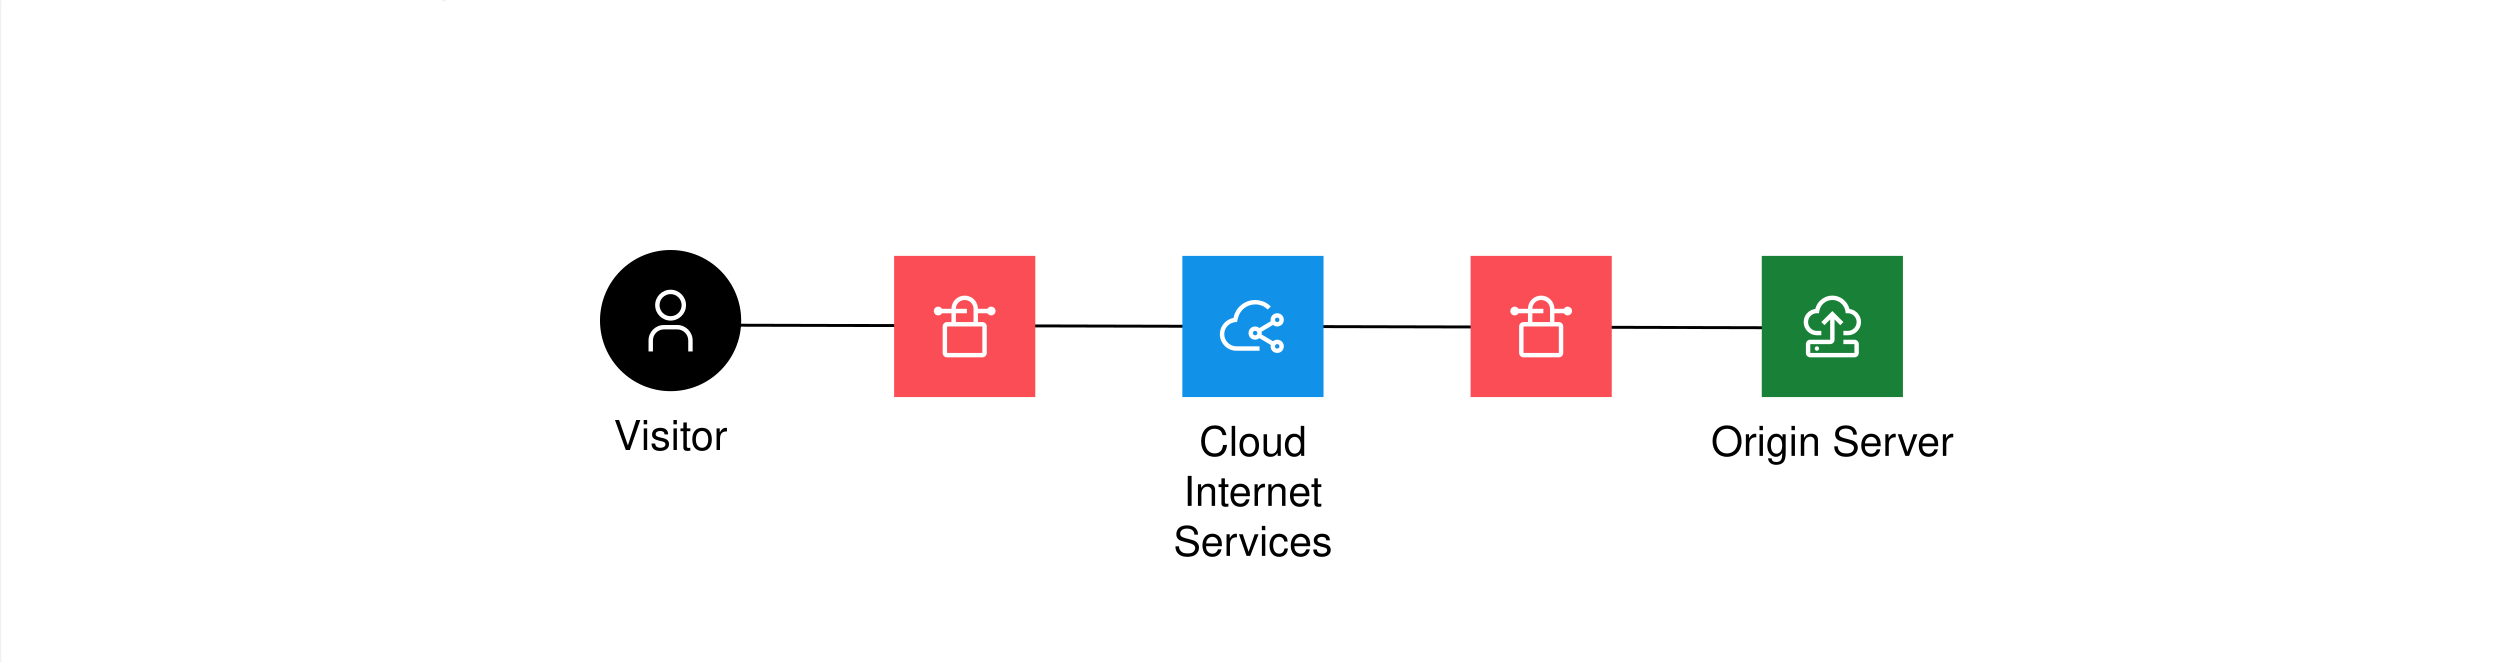
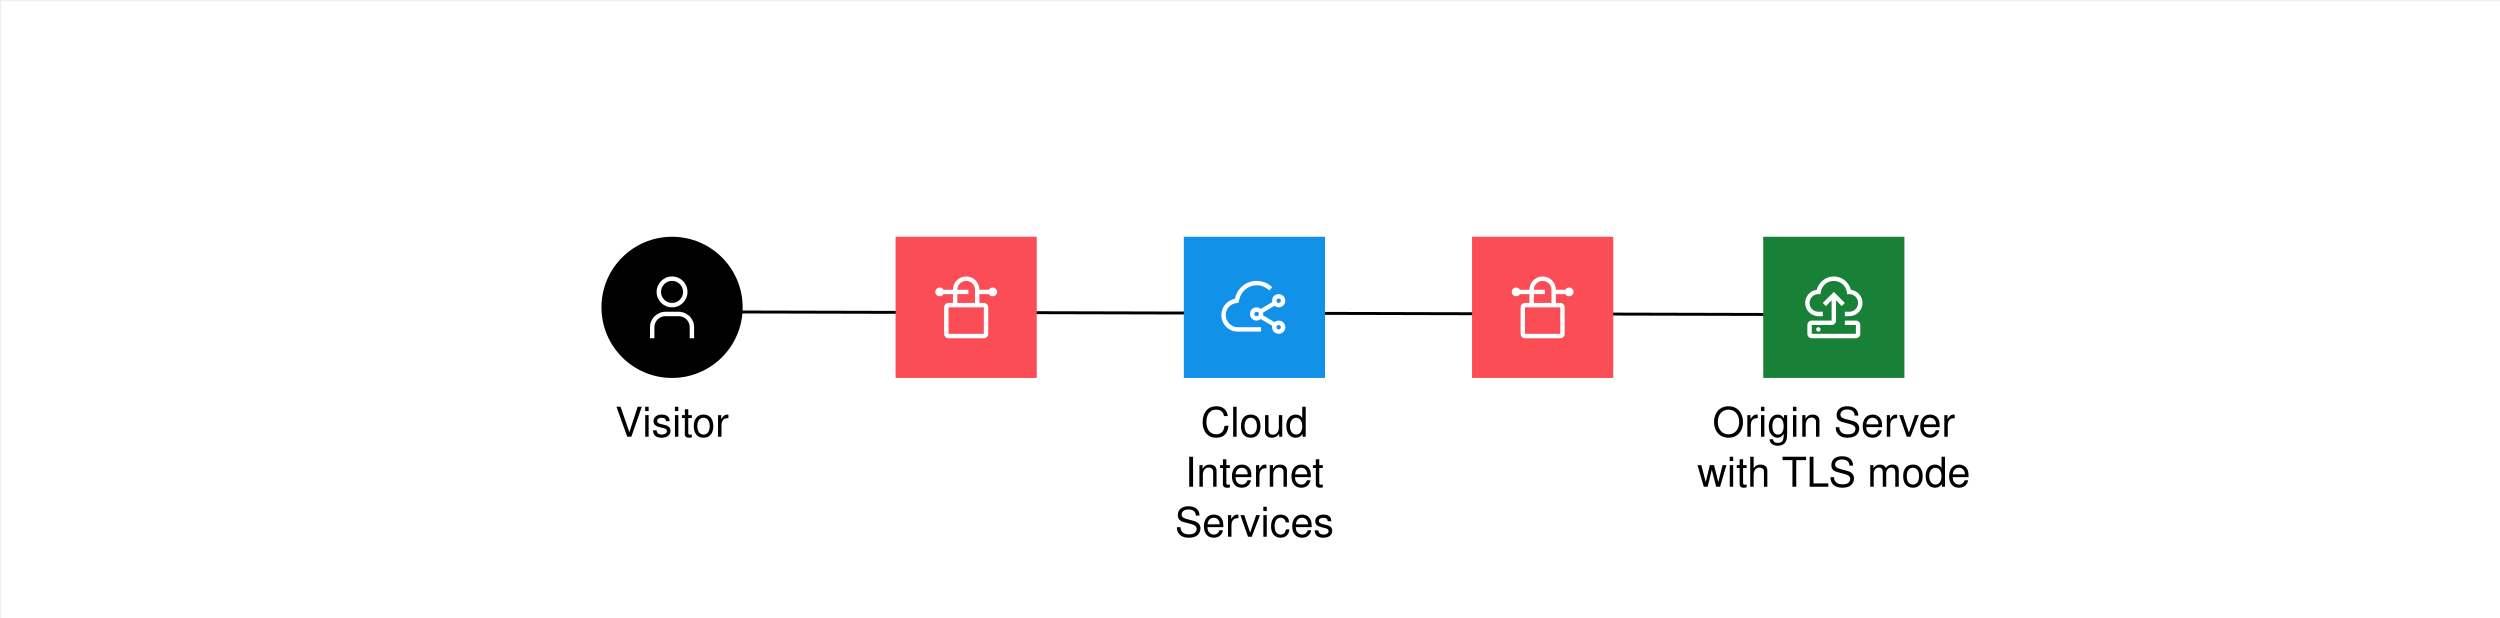
- <svg xmlns="http://www.w3.org/2000/svg" style="background: #ffffff; background-color: #ffffff; color-scheme: light;" version="1.1" width="850px" height="225px" viewBox="-0.5 -0.5 850 225" content="&lt;mxfile host=&quot;app.diagrams.net&quot; agent=&quot;Mozilla/5.0 (Macintosh; Intel Mac OS X 10_15_7) AppleWebKit/537.36 (KHTML, like Gecko) Chrome/138.0.0.0 Safari/537.36 Edg/138.0.0.0&quot; version=&quot;27.2.0&quot; scale=&quot;1&quot; border=&quot;0&quot;&gt;&#10;  &lt;diagram name=&quot;Page-1&quot; id=&quot;t2ISW02FXIW0Eo_bIoR7&quot;&gt;&#10;    &lt;mxGraphModel dx=&quot;1226&quot; dy=&quot;698&quot; grid=&quot;1&quot; gridSize=&quot;10&quot; guides=&quot;1&quot; tooltips=&quot;1&quot; connect=&quot;1&quot; arrows=&quot;1&quot; fold=&quot;1&quot; page=&quot;1&quot; pageScale=&quot;1&quot; pageWidth=&quot;850&quot; pageHeight=&quot;1100&quot; math=&quot;0&quot; shadow=&quot;0&quot;&gt;&#10;      &lt;root&gt;&#10;        &lt;mxCell id=&quot;0&quot; /&gt;&#10;        &lt;mxCell id=&quot;1&quot; parent=&quot;0&quot; /&gt;&#10;        &lt;mxCell id=&quot;56ggsOPZfVLVSNzoqqUM-1&quot; value=&quot;&quot; style=&quot;rounded=0;whiteSpace=wrap;html=1;fillColor=default;strokeColor=none;&quot; vertex=&quot;1&quot; parent=&quot;1&quot;&gt;&#10;          &lt;mxGeometry x=&quot;151&quot; y=&quot;185.5&quot; width=&quot;550&quot; height=&quot;220&quot; as=&quot;geometry&quot; /&gt;&#10;        &lt;/mxCell&gt;&#10;        &lt;mxCell id=&quot;56ggsOPZfVLVSNzoqqUM-2&quot; value=&quot;&quot; style=&quot;endArrow=none;html=1;rounded=0;&quot; edge=&quot;1&quot; parent=&quot;1&quot;&gt;&#10;          &lt;mxGeometry width=&quot;50&quot; height=&quot;50&quot; relative=&quot;1&quot; as=&quot;geometry&quot;&gt;&#10;            &lt;mxPoint x=&quot;220.5&quot; y=&quot;296&quot; as=&quot;sourcePoint&quot; /&gt;&#10;            &lt;mxPoint x=&quot;630.5&quot; y=&quot;297&quot; as=&quot;targetPoint&quot; /&gt;&#10;          &lt;/mxGeometry&gt;&#10;        &lt;/mxCell&gt;&#10;        &lt;mxCell id=&quot;56ggsOPZfVLVSNzoqqUM-3&quot; value=&quot;Visitor&quot; style=&quot;shape=ellipse;fillColor=#000000;aspect=fixed;resizable=0;labelPosition=center;verticalLabelPosition=bottom;align=center;verticalAlign=top;strokeColor=none;fontSize=14;&quot; vertex=&quot;1&quot; parent=&quot;1&quot;&gt;&#10;          &lt;mxGeometry x=&quot;203.5&quot; y=&quot;270.5&quot; width=&quot;48&quot; height=&quot;48&quot; as=&quot;geometry&quot; /&gt;&#10;        &lt;/mxCell&gt;&#10;        &lt;mxCell id=&quot;56ggsOPZfVLVSNzoqqUM-4&quot; value=&quot;&quot; style=&quot;fillColor=#ffffff;strokeColor=none;dashed=0;outlineConnect=0;html=1;labelPosition=center;verticalLabelPosition=bottom;verticalAlign=top;part=1;movable=0;resizable=0;rotatable=0;shape=mxgraph.ibm_cloud.user&quot; vertex=&quot;1&quot; parent=&quot;56ggsOPZfVLVSNzoqqUM-3&quot;&gt;&#10;          &lt;mxGeometry width=&quot;24&quot; height=&quot;24&quot; relative=&quot;1&quot; as=&quot;geometry&quot;&gt;&#10;            &lt;mxPoint x=&quot;12&quot; y=&quot;12&quot; as=&quot;offset&quot; /&gt;&#10;          &lt;/mxGeometry&gt;&#10;        &lt;/mxCell&gt;&#10;        &lt;mxCell id=&quot;56ggsOPZfVLVSNzoqqUM-5&quot; value=&quot;Cloud &amp;#xa;Internet &amp;#xa;Services&quot; style=&quot;shape=rect;fillColor=#1192E8;aspect=fixed;resizable=0;labelPosition=center;verticalLabelPosition=bottom;align=center;verticalAlign=top;strokeColor=none;fontSize=14;&quot; vertex=&quot;1&quot; parent=&quot;1&quot;&gt;&#10;          &lt;mxGeometry x=&quot;401.5&quot; y=&quot;272.5&quot; width=&quot;48&quot; height=&quot;48&quot; as=&quot;geometry&quot; /&gt;&#10;        &lt;/mxCell&gt;&#10;        &lt;mxCell id=&quot;56ggsOPZfVLVSNzoqqUM-6&quot; value=&quot;&quot; style=&quot;fillColor=#ffffff;strokeColor=none;dashed=0;outlineConnect=0;html=1;labelPosition=center;verticalLabelPosition=bottom;verticalAlign=top;part=1;movable=0;resizable=0;rotatable=0;shape=mxgraph.ibm_cloud.ibm-cloud--internet-services&quot; vertex=&quot;1&quot; parent=&quot;56ggsOPZfVLVSNzoqqUM-5&quot;&gt;&#10;          &lt;mxGeometry width=&quot;24&quot; height=&quot;24&quot; relative=&quot;1&quot; as=&quot;geometry&quot;&gt;&#10;            &lt;mxPoint x=&quot;12&quot; y=&quot;12&quot; as=&quot;offset&quot; /&gt;&#10;          &lt;/mxGeometry&gt;&#10;        &lt;/mxCell&gt;&#10;        &lt;mxCell id=&quot;56ggsOPZfVLVSNzoqqUM-7&quot; value=&quot;&quot; style=&quot;shape=rect;fillColor=#FA4D56;aspect=fixed;resizable=0;labelPosition=center;verticalLabelPosition=bottom;align=center;verticalAlign=top;strokeColor=none;fontSize=14;&quot; vertex=&quot;1&quot; parent=&quot;1&quot;&gt;&#10;          &lt;mxGeometry x=&quot;303.5&quot; y=&quot;272.5&quot; width=&quot;48&quot; height=&quot;48&quot; as=&quot;geometry&quot; /&gt;&#10;        &lt;/mxCell&gt;&#10;        &lt;mxCell id=&quot;56ggsOPZfVLVSNzoqqUM-8&quot; value=&quot;&quot; style=&quot;fillColor=#ffffff;strokeColor=none;dashed=0;outlineConnect=0;html=1;labelPosition=center;verticalLabelPosition=bottom;verticalAlign=top;part=1;movable=0;resizable=0;rotatable=0;shape=mxgraph.ibm_cloud.vpn--connection&quot; vertex=&quot;1&quot; parent=&quot;56ggsOPZfVLVSNzoqqUM-7&quot;&gt;&#10;          &lt;mxGeometry width=&quot;24&quot; height=&quot;24&quot; relative=&quot;1&quot; as=&quot;geometry&quot;&gt;&#10;            &lt;mxPoint x=&quot;12&quot; y=&quot;12&quot; as=&quot;offset&quot; /&gt;&#10;          &lt;/mxGeometry&gt;&#10;        &lt;/mxCell&gt;&#10;        &lt;mxCell id=&quot;56ggsOPZfVLVSNzoqqUM-9&quot; value=&quot;&quot; style=&quot;shape=rect;fillColor=#FA4D56;aspect=fixed;resizable=0;labelPosition=center;verticalLabelPosition=bottom;align=center;verticalAlign=top;strokeColor=none;fontSize=14;&quot; vertex=&quot;1&quot; parent=&quot;1&quot;&gt;&#10;          &lt;mxGeometry x=&quot;499.5&quot; y=&quot;272.5&quot; width=&quot;48&quot; height=&quot;48&quot; as=&quot;geometry&quot; /&gt;&#10;        &lt;/mxCell&gt;&#10;        &lt;mxCell id=&quot;56ggsOPZfVLVSNzoqqUM-10&quot; value=&quot;&quot; style=&quot;fillColor=#ffffff;strokeColor=none;dashed=0;outlineConnect=0;html=1;labelPosition=center;verticalLabelPosition=bottom;verticalAlign=top;part=1;movable=0;resizable=0;rotatable=0;shape=mxgraph.ibm_cloud.vpn--connection&quot; vertex=&quot;1&quot; parent=&quot;56ggsOPZfVLVSNzoqqUM-9&quot;&gt;&#10;          &lt;mxGeometry width=&quot;24&quot; height=&quot;24&quot; relative=&quot;1&quot; as=&quot;geometry&quot;&gt;&#10;            &lt;mxPoint x=&quot;12&quot; y=&quot;12&quot; as=&quot;offset&quot; /&gt;&#10;          &lt;/mxGeometry&gt;&#10;        &lt;/mxCell&gt;&#10;        &lt;mxCell id=&quot;56ggsOPZfVLVSNzoqqUM-11&quot; value=&quot;Origin Server&amp;#xa;&quot; style=&quot;shape=rect;fillColor=#198038;aspect=fixed;resizable=0;labelPosition=center;verticalLabelPosition=bottom;align=center;verticalAlign=top;strokeColor=none;fontSize=14;&quot; vertex=&quot;1&quot; parent=&quot;1&quot;&gt;&#10;          &lt;mxGeometry x=&quot;598.5&quot; y=&quot;272.5&quot; width=&quot;48&quot; height=&quot;48&quot; as=&quot;geometry&quot; /&gt;&#10;        &lt;/mxCell&gt;&#10;        &lt;mxCell id=&quot;56ggsOPZfVLVSNzoqqUM-12&quot; value=&quot;&quot; style=&quot;fillColor=#ffffff;strokeColor=none;dashed=0;outlineConnect=0;html=1;labelPosition=center;verticalLabelPosition=bottom;verticalAlign=top;part=1;movable=0;resizable=0;rotatable=0;shape=mxgraph.ibm_cloud.ibm-cloud--virtual-server-classic&quot; vertex=&quot;1&quot; parent=&quot;56ggsOPZfVLVSNzoqqUM-11&quot;&gt;&#10;          &lt;mxGeometry width=&quot;24&quot; height=&quot;24&quot; relative=&quot;1&quot; as=&quot;geometry&quot;&gt;&#10;            &lt;mxPoint x=&quot;12&quot; y=&quot;12&quot; as=&quot;offset&quot; /&gt;&#10;          &lt;/mxGeometry&gt;&#10;        &lt;/mxCell&gt;&#10;        &lt;mxCell id=&quot;56ggsOPZfVLVSNzoqqUM-13&quot; value=&quot;&quot; style=&quot;rounded=0;whiteSpace=wrap;html=1;fillColor=default;strokeColor=none;&quot; vertex=&quot;1&quot; parent=&quot;1&quot;&gt;&#10;          &lt;mxGeometry y=&quot;185.5&quot; width=&quot;150&quot; height=&quot;224.5&quot; as=&quot;geometry&quot; /&gt;&#10;        &lt;/mxCell&gt;&#10;        &lt;mxCell id=&quot;56ggsOPZfVLVSNzoqqUM-14&quot; value=&quot;&quot; style=&quot;rounded=0;whiteSpace=wrap;html=1;fillColor=default;strokeColor=none;&quot; vertex=&quot;1&quot; parent=&quot;1&quot;&gt;&#10;          &lt;mxGeometry x=&quot;701&quot; y=&quot;185.5&quot; width=&quot;149&quot; height=&quot;224.5&quot; as=&quot;geometry&quot; /&gt;&#10;        &lt;/mxCell&gt;&#10;      &lt;/root&gt;&#10;    &lt;/mxGraphModel&gt;&#10;  &lt;/diagram&gt;&#10;&lt;/mxfile&gt;&#10;">
+ <svg xmlns="http://www.w3.org/2000/svg" style="background: #ffffff; background-color: #ffffff; color-scheme: light;" version="1.1" width="850px" height="210px" viewBox="-0.5 -0.5 850 210" content="&lt;mxfile host=&quot;app.diagrams.net&quot; agent=&quot;Mozilla/5.0 (Macintosh; Intel Mac OS X 10_15_7) AppleWebKit/537.36 (KHTML, like Gecko) Chrome/138.0.0.0 Safari/537.36 Edg/138.0.0.0&quot; version=&quot;27.2.0&quot; scale=&quot;1&quot; border=&quot;0&quot;&gt;&#10;  &lt;diagram name=&quot;Page-1&quot; id=&quot;pApR3LaG8udPJI2VZ_sg&quot;&gt;&#10;    &lt;mxGraphModel dx=&quot;766&quot; dy=&quot;436&quot; grid=&quot;1&quot; gridSize=&quot;10&quot; guides=&quot;1&quot; tooltips=&quot;1&quot; connect=&quot;1&quot; arrows=&quot;1&quot; fold=&quot;1&quot; page=&quot;1&quot; pageScale=&quot;1&quot; pageWidth=&quot;850&quot; pageHeight=&quot;1100&quot; math=&quot;0&quot; shadow=&quot;0&quot;&gt;&#10;      &lt;root&gt;&#10;        &lt;mxCell id=&quot;0&quot; /&gt;&#10;        &lt;mxCell id=&quot;1&quot; parent=&quot;0&quot; /&gt;&#10;        &lt;mxCell id=&quot;7pOWgZdMyRwZphAq9Xxv-1&quot; value=&quot;&quot; style=&quot;rounded=0;whiteSpace=wrap;html=1;fillColor=default;strokeColor=none;&quot; vertex=&quot;1&quot; parent=&quot;1&quot;&gt;&#10;          &lt;mxGeometry x=&quot;140&quot; y=&quot;170&quot; width=&quot;570&quot; height=&quot;210&quot; as=&quot;geometry&quot; /&gt;&#10;        &lt;/mxCell&gt;&#10;        &lt;mxCell id=&quot;7pOWgZdMyRwZphAq9Xxv-2&quot; value=&quot;&quot; style=&quot;endArrow=none;html=1;rounded=0;&quot; edge=&quot;1&quot; parent=&quot;1&quot;&gt;&#10;          &lt;mxGeometry width=&quot;50&quot; height=&quot;50&quot; relative=&quot;1&quot; as=&quot;geometry&quot;&gt;&#10;            &lt;mxPoint x=&quot;221&quot; y=&quot;275.5&quot; as=&quot;sourcePoint&quot; /&gt;&#10;            &lt;mxPoint x=&quot;631&quot; y=&quot;276.5&quot; as=&quot;targetPoint&quot; /&gt;&#10;          &lt;/mxGeometry&gt;&#10;        &lt;/mxCell&gt;&#10;        &lt;mxCell id=&quot;7pOWgZdMyRwZphAq9Xxv-3&quot; value=&quot;Visitor&quot; style=&quot;shape=ellipse;fillColor=#000000;aspect=fixed;resizable=0;labelPosition=center;verticalLabelPosition=bottom;align=center;verticalAlign=top;strokeColor=none;fontSize=14;&quot; vertex=&quot;1&quot; parent=&quot;1&quot;&gt;&#10;          &lt;mxGeometry x=&quot;204&quot; y=&quot;250&quot; width=&quot;48&quot; height=&quot;48&quot; as=&quot;geometry&quot; /&gt;&#10;        &lt;/mxCell&gt;&#10;        &lt;mxCell id=&quot;7pOWgZdMyRwZphAq9Xxv-4&quot; value=&quot;&quot; style=&quot;fillColor=#ffffff;strokeColor=none;dashed=0;outlineConnect=0;html=1;labelPosition=center;verticalLabelPosition=bottom;verticalAlign=top;part=1;movable=0;resizable=0;rotatable=0;shape=mxgraph.ibm_cloud.user&quot; vertex=&quot;1&quot; parent=&quot;7pOWgZdMyRwZphAq9Xxv-3&quot;&gt;&#10;          &lt;mxGeometry width=&quot;24&quot; height=&quot;24&quot; relative=&quot;1&quot; as=&quot;geometry&quot;&gt;&#10;            &lt;mxPoint x=&quot;12&quot; y=&quot;12&quot; as=&quot;offset&quot; /&gt;&#10;          &lt;/mxGeometry&gt;&#10;        &lt;/mxCell&gt;&#10;        &lt;mxCell id=&quot;7pOWgZdMyRwZphAq9Xxv-5&quot; value=&quot;Cloud &amp;#xa;Internet &amp;#xa;Services&quot; style=&quot;shape=rect;fillColor=#1192E8;aspect=fixed;resizable=0;labelPosition=center;verticalLabelPosition=bottom;align=center;verticalAlign=top;strokeColor=none;fontSize=14;&quot; vertex=&quot;1&quot; parent=&quot;1&quot;&gt;&#10;          &lt;mxGeometry x=&quot;402&quot; y=&quot;250&quot; width=&quot;48&quot; height=&quot;48&quot; as=&quot;geometry&quot; /&gt;&#10;        &lt;/mxCell&gt;&#10;        &lt;mxCell id=&quot;7pOWgZdMyRwZphAq9Xxv-6&quot; value=&quot;&quot; style=&quot;fillColor=#ffffff;strokeColor=none;dashed=0;outlineConnect=0;html=1;labelPosition=center;verticalLabelPosition=bottom;verticalAlign=top;part=1;movable=0;resizable=0;rotatable=0;shape=mxgraph.ibm_cloud.ibm-cloud--internet-services&quot; vertex=&quot;1&quot; parent=&quot;7pOWgZdMyRwZphAq9Xxv-5&quot;&gt;&#10;          &lt;mxGeometry width=&quot;24&quot; height=&quot;24&quot; relative=&quot;1&quot; as=&quot;geometry&quot;&gt;&#10;            &lt;mxPoint x=&quot;12&quot; y=&quot;12&quot; as=&quot;offset&quot; /&gt;&#10;          &lt;/mxGeometry&gt;&#10;        &lt;/mxCell&gt;&#10;        &lt;mxCell id=&quot;7pOWgZdMyRwZphAq9Xxv-7&quot; value=&quot;&quot; style=&quot;shape=rect;fillColor=#FA4D56;aspect=fixed;resizable=0;labelPosition=center;verticalLabelPosition=bottom;align=center;verticalAlign=top;strokeColor=none;fontSize=14;&quot; vertex=&quot;1&quot; parent=&quot;1&quot;&gt;&#10;          &lt;mxGeometry x=&quot;304&quot; y=&quot;250&quot; width=&quot;48&quot; height=&quot;48&quot; as=&quot;geometry&quot; /&gt;&#10;        &lt;/mxCell&gt;&#10;        &lt;mxCell id=&quot;7pOWgZdMyRwZphAq9Xxv-8&quot; value=&quot;&quot; style=&quot;fillColor=#ffffff;strokeColor=none;dashed=0;outlineConnect=0;html=1;labelPosition=center;verticalLabelPosition=bottom;verticalAlign=top;part=1;movable=0;resizable=0;rotatable=0;shape=mxgraph.ibm_cloud.vpn--connection&quot; vertex=&quot;1&quot; parent=&quot;7pOWgZdMyRwZphAq9Xxv-7&quot;&gt;&#10;          &lt;mxGeometry width=&quot;24&quot; height=&quot;24&quot; relative=&quot;1&quot; as=&quot;geometry&quot;&gt;&#10;            &lt;mxPoint x=&quot;12&quot; y=&quot;12&quot; as=&quot;offset&quot; /&gt;&#10;          &lt;/mxGeometry&gt;&#10;        &lt;/mxCell&gt;&#10;        &lt;mxCell id=&quot;7pOWgZdMyRwZphAq9Xxv-9&quot; value=&quot;&quot; style=&quot;shape=rect;fillColor=#FA4D56;aspect=fixed;resizable=0;labelPosition=center;verticalLabelPosition=bottom;align=center;verticalAlign=top;strokeColor=none;fontSize=14;&quot; vertex=&quot;1&quot; parent=&quot;1&quot;&gt;&#10;          &lt;mxGeometry x=&quot;500&quot; y=&quot;250&quot; width=&quot;48&quot; height=&quot;48&quot; as=&quot;geometry&quot; /&gt;&#10;        &lt;/mxCell&gt;&#10;        &lt;mxCell id=&quot;7pOWgZdMyRwZphAq9Xxv-10&quot; value=&quot;&quot; style=&quot;fillColor=#ffffff;strokeColor=none;dashed=0;outlineConnect=0;html=1;labelPosition=center;verticalLabelPosition=bottom;verticalAlign=top;part=1;movable=0;resizable=0;rotatable=0;shape=mxgraph.ibm_cloud.vpn--connection&quot; vertex=&quot;1&quot; parent=&quot;7pOWgZdMyRwZphAq9Xxv-9&quot;&gt;&#10;          &lt;mxGeometry width=&quot;24&quot; height=&quot;24&quot; relative=&quot;1&quot; as=&quot;geometry&quot;&gt;&#10;            &lt;mxPoint x=&quot;12&quot; y=&quot;12&quot; as=&quot;offset&quot; /&gt;&#10;          &lt;/mxGeometry&gt;&#10;        &lt;/mxCell&gt;&#10;        &lt;mxCell id=&quot;7pOWgZdMyRwZphAq9Xxv-11&quot; value=&quot;Origin Server&amp;#xa;with TLS mode&quot; style=&quot;shape=rect;fillColor=#198038;aspect=fixed;resizable=0;labelPosition=center;verticalLabelPosition=bottom;align=center;verticalAlign=top;strokeColor=none;fontSize=14;&quot; vertex=&quot;1&quot; parent=&quot;1&quot;&gt;&#10;          &lt;mxGeometry x=&quot;599&quot; y=&quot;250&quot; width=&quot;48&quot; height=&quot;48&quot; as=&quot;geometry&quot; /&gt;&#10;        &lt;/mxCell&gt;&#10;        &lt;mxCell id=&quot;7pOWgZdMyRwZphAq9Xxv-12&quot; value=&quot;&quot; style=&quot;fillColor=#ffffff;strokeColor=none;dashed=0;outlineConnect=0;html=1;labelPosition=center;verticalLabelPosition=bottom;verticalAlign=top;part=1;movable=0;resizable=0;rotatable=0;shape=mxgraph.ibm_cloud.ibm-cloud--virtual-server-classic&quot; vertex=&quot;1&quot; parent=&quot;7pOWgZdMyRwZphAq9Xxv-11&quot;&gt;&#10;          &lt;mxGeometry width=&quot;24&quot; height=&quot;24&quot; relative=&quot;1&quot; as=&quot;geometry&quot;&gt;&#10;            &lt;mxPoint x=&quot;12&quot; y=&quot;12&quot; as=&quot;offset&quot; /&gt;&#10;          &lt;/mxGeometry&gt;&#10;        &lt;/mxCell&gt;&#10;        &lt;mxCell id=&quot;7pOWgZdMyRwZphAq9Xxv-13&quot; value=&quot;&quot; style=&quot;rounded=0;whiteSpace=wrap;html=1;fillColor=default;strokeColor=none;&quot; vertex=&quot;1&quot; parent=&quot;1&quot;&gt;&#10;          &lt;mxGeometry y=&quot;170&quot; width=&quot;140&quot; height=&quot;210&quot; as=&quot;geometry&quot; /&gt;&#10;        &lt;/mxCell&gt;&#10;        &lt;mxCell id=&quot;7pOWgZdMyRwZphAq9Xxv-14&quot; value=&quot;&quot; style=&quot;rounded=0;whiteSpace=wrap;html=1;fillColor=default;strokeColor=none;&quot; vertex=&quot;1&quot; parent=&quot;1&quot;&gt;&#10;          &lt;mxGeometry x=&quot;710&quot; y=&quot;170&quot; width=&quot;140&quot; height=&quot;210&quot; as=&quot;geometry&quot; /&gt;&#10;        &lt;/mxCell&gt;&#10;      &lt;/root&gt;&#10;    &lt;/mxGraphModel&gt;&#10;  &lt;/diagram&gt;&#10;&lt;/mxfile&gt;&#10;">
  <defs />
  <rect fill="#ffffff" width="100%" height="100%" x="0" y="0" style="fill: rgb(255, 255, 255);" />
  <g>
    <g data-cell-id="0">
      <g data-cell-id="1">
-         <g data-cell-id="56ggsOPZfVLVSNzoqqUM-1">
+         <g data-cell-id="7pOWgZdMyRwZphAq9Xxv-1">
          <g>
-             <rect x="151" y="-0.5" width="550" height="220" fill="#ffffff" stroke="none" pointer-events="all" style="fill: rgb(255, 255, 255);" />
+             <rect x="140" y="0" width="570" height="210" fill="#ffffff" stroke="none" pointer-events="all" style="fill: rgb(255, 255, 255);" />
          </g>
        </g>
-         <g data-cell-id="56ggsOPZfVLVSNzoqqUM-2">
+         <g data-cell-id="7pOWgZdMyRwZphAq9Xxv-2">
          <g>
-             <path d="M 220.5 110 L 630.5 111" fill="none" stroke="#000000" stroke-miterlimit="10" pointer-events="stroke" style="stroke: rgb(0, 0, 0);" />
+             <path d="M 221 105.5 L 631 106.5" fill="none" stroke="#000000" stroke-miterlimit="10" pointer-events="stroke" style="stroke: rgb(0, 0, 0);" />
          </g>
        </g>
-         <g data-cell-id="56ggsOPZfVLVSNzoqqUM-3">
+         <g data-cell-id="7pOWgZdMyRwZphAq9Xxv-3">
          <g>
-             <ellipse cx="227.5" cy="108.5" rx="24" ry="24" fill="#000000" stroke="none" pointer-events="all" style="fill: rgb(0, 0, 0);" />
+             <ellipse cx="228" cy="104" rx="24" ry="24" fill="#000000" stroke="none" pointer-events="all" style="fill: rgb(0, 0, 0);" />
          </g>
          <g>
            <g fill="#000000" font-family="Helvetica" text-anchor="middle" font-size="14px" style="fill: rgb(0, 0, 0);">
-               <text x="227.5" y="152.5">Visitor</text>
+               <text x="228" y="148">Visitor</text>
            </g>
          </g>
-           <g data-cell-id="56ggsOPZfVLVSNzoqqUM-4">
+           <g data-cell-id="7pOWgZdMyRwZphAq9Xxv-4">
            <g>
-               <rect x="215.5" y="96.5" width="24" height="24" fill="none" stroke="none" pointer-events="all" />
-               <rect x="215.5" y="96.5" width="0" height="0" fill="none" stroke="none" pointer-events="all" />
-               <path d="M 227.5 99.5 C 229.57 99.5 231.25 101.18 231.25 103.25 C 231.25 105.32 229.57 107 227.5 107 C 225.43 107 223.75 105.32 223.75 103.25 C 223.75 101.18 225.43 99.5 227.5 99.5 M 227.5 98 C 224.6 98 222.25 100.35 222.25 103.25 C 222.25 106.15 224.6 108.5 227.5 108.5 C 230.4 108.5 232.75 106.15 232.75 103.25 C 232.75 100.35 230.4 98 227.5 98 Z M 235 119 L 233.5 119 L 233.5 115.25 C 233.5 113.18 231.82 111.5 229.75 111.5 L 225.25 111.5 C 223.18 111.5 221.5 113.18 221.5 115.25 L 221.5 119 L 220 119 L 220 115.25 C 220 112.35 222.35 110 225.25 110 L 229.75 110 C 232.65 110 235 112.35 235 115.25 Z" fill="#ffffff" stroke="none" pointer-events="all" style="fill: rgb(255, 255, 255);" />
+               <rect x="216" y="92" width="24" height="24" fill="none" stroke="none" pointer-events="all" />
+               <rect x="216" y="92" width="0" height="0" fill="none" stroke="none" pointer-events="all" />
+               <path d="M 228 95 C 230.07 95 231.75 96.68 231.75 98.75 C 231.75 100.82 230.07 102.5 228 102.5 C 225.93 102.5 224.25 100.82 224.25 98.75 C 224.25 96.68 225.93 95 228 95 M 228 93.5 C 225.1 93.5 222.75 95.85 222.75 98.75 C 222.75 101.65 225.1 104 228 104 C 230.9 104 233.25 101.65 233.25 98.75 C 233.25 95.85 230.9 93.5 228 93.5 Z M 235.5 114.5 L 234 114.5 L 234 110.75 C 234 108.68 232.32 107 230.25 107 L 225.75 107 C 223.68 107 222 108.68 222 110.75 L 222 114.5 L 220.5 114.5 L 220.5 110.75 C 220.5 107.85 222.85 105.5 225.75 105.5 L 230.25 105.5 C 233.15 105.5 235.5 107.85 235.5 110.75 Z" fill="#ffffff" stroke="none" pointer-events="all" style="fill: rgb(255, 255, 255);" />
            </g>
          </g>
        </g>
-         <g data-cell-id="56ggsOPZfVLVSNzoqqUM-5">
+         <g data-cell-id="7pOWgZdMyRwZphAq9Xxv-5">
          <g>
-             <rect x="401.5" y="86.5" width="48" height="48" fill="#1192e8" stroke="none" pointer-events="all" style="fill: rgb(17, 146, 232);" />
+             <rect x="402" y="80" width="48" height="48" fill="#1192e8" stroke="none" pointer-events="all" style="fill: rgb(17, 146, 232);" />
          </g>
          <g>
            <g fill="#000000" font-family="Helvetica" text-anchor="middle" font-size="14px" style="fill: rgb(0, 0, 0);">
-               <text x="425.5" y="154.5">Cloud </text>
-               <text x="425.5" y="171.5">Internet </text>
-               <text x="425.5" y="188.5">Services</text>
+               <text x="426" y="148">Cloud </text>
+               <text x="426" y="165">Internet </text>
+               <text x="426" y="182">Services</text>
            </g>
          </g>
-           <g data-cell-id="56ggsOPZfVLVSNzoqqUM-6">
+           <g data-cell-id="7pOWgZdMyRwZphAq9Xxv-6">
            <g>
-               <rect x="413.5" y="98.5" width="24" height="24" fill="none" stroke="none" pointer-events="all" />
-               <rect x="413.5" y="98.5" width="0" height="0" fill="none" stroke="none" pointer-events="all" />
-               <path d="M 433.75 115 C 433.22 115 432.7 115.23 432.33 115.52 L 428.42 113.2 C 428.42 113.05 428.5 112.9 428.5 112.75 C 428.5 112.6 428.5 112.45 428.42 112.3 L 432.33 109.98 C 432.7 110.27 433.22 110.5 433.75 110.5 C 435.03 110.5 436 109.52 436 108.25 C 436 106.98 435.03 106 433.75 106 C 432.47 106 431.5 106.98 431.5 108.25 C 431.5 108.4 431.5 108.55 431.58 108.7 L 427.67 111.02 C 427.3 110.73 426.78 110.5 426.25 110.5 C 424.97 110.5 424 111.48 424 112.75 C 424 114.02 424.97 115 426.25 115 C 426.78 115 427.3 114.77 427.67 114.48 L 431.58 116.8 C 431.58 116.95 431.5 117.1 431.5 117.25 C 431.5 118.52 432.47 119.5 433.75 119.5 C 435.03 119.5 436 118.52 436 117.25 C 436 115.98 435.03 115 433.75 115 Z M 433.75 107.5 C 434.2 107.5 434.5 107.8 434.5 108.25 C 434.5 108.7 434.2 109 433.75 109 C 433.3 109 433 108.7 433 108.25 C 433 107.8 433.3 107.5 433.75 107.5 Z M 426.25 113.5 C 425.8 113.5 425.5 113.2 425.5 112.75 C 425.5 112.3 425.8 112 426.25 112 C 426.7 112 427 112.3 427 112.75 C 427 113.2 426.7 113.5 426.25 113.5 Z M 433.75 118 C 433.3 118 433 117.7 433 117.25 C 433 116.8 433.3 116.5 433.75 116.5 C 434.2 116.5 434.5 116.8 434.5 117.25 C 434.5 117.7 434.2 118 433.75 118 Z" fill="#ffffff" stroke="none" pointer-events="all" style="fill: rgb(255, 255, 255);" />
-               <path d="M 427.75 117.25 L 419.88 117.25 C 417.63 117.25 415.75 115.38 415.75 113.13 C 415.75 111.1 417.17 109.45 419.13 109.08 L 420.1 108.92 L 420.33 107.95 C 420.92 105.02 423.4 103 426.25 103 C 426.63 103 427 103 427.38 103.08 C 428.58 103.3 429.63 103.9 430.53 104.73 L 431.58 103.67 C 430.53 102.63 429.17 101.88 427.67 101.65 C 427.22 101.58 426.7 101.5 426.25 101.5 C 422.72 101.5 419.58 103.98 418.9 107.58 C 416.2 108.1 414.25 110.42 414.25 113.13 C 414.25 116.2 416.72 118.75 419.88 118.75 L 427.75 118.75 L 427.75 117.25 Z" fill="#ffffff" stroke="none" pointer-events="all" style="fill: rgb(255, 255, 255);" />
+               <rect x="414" y="92" width="24" height="24" fill="none" stroke="none" pointer-events="all" />
+               <rect x="414" y="92" width="0" height="0" fill="none" stroke="none" pointer-events="all" />
+               <path d="M 434.25 108.5 C 433.72 108.5 433.2 108.72 432.83 109.02 L 428.92 106.7 C 428.92 106.55 429 106.4 429 106.25 C 429 106.1 429 105.95 428.92 105.8 L 432.83 103.47 C 433.2 103.77 433.72 104 434.25 104 C 435.53 104 436.5 103.02 436.5 101.75 C 436.5 100.47 435.53 99.5 434.25 99.5 C 432.97 99.5 432 100.47 432 101.75 C 432 101.9 432 102.05 432.08 102.2 L 428.17 104.52 C 427.8 104.22 427.28 104 426.75 104 C 425.47 104 424.5 104.97 424.5 106.25 C 424.5 107.52 425.47 108.5 426.75 108.5 C 427.28 108.5 427.8 108.27 428.17 107.97 L 432.08 110.3 C 432.08 110.45 432 110.6 432 110.75 C 432 112.02 432.97 113 434.25 113 C 435.53 113 436.5 112.02 436.5 110.75 C 436.5 109.47 435.53 108.5 434.25 108.5 Z M 434.25 101 C 434.7 101 435 101.3 435 101.75 C 435 102.2 434.7 102.5 434.25 102.5 C 433.8 102.5 433.5 102.2 433.5 101.75 C 433.5 101.3 433.8 101 434.25 101 Z M 426.75 107 C 426.3 107 426 106.7 426 106.25 C 426 105.8 426.3 105.5 426.75 105.5 C 427.2 105.5 427.5 105.8 427.5 106.25 C 427.5 106.7 427.2 107 426.75 107 Z M 434.25 111.5 C 433.8 111.5 433.5 111.2 433.5 110.75 C 433.5 110.3 433.8 110 434.25 110 C 434.7 110 435 110.3 435 110.75 C 435 111.2 434.7 111.5 434.25 111.5 Z" fill="#ffffff" stroke="none" pointer-events="all" style="fill: rgb(255, 255, 255);" />
+               <path d="M 428.25 110.75 L 420.38 110.75 C 418.13 110.75 416.25 108.87 416.25 106.62 C 416.25 104.6 417.67 102.95 419.63 102.57 L 420.6 102.42 L 420.83 101.45 C 421.42 98.52 423.9 96.5 426.75 96.5 C 427.13 96.5 427.5 96.5 427.88 96.57 C 429.08 96.8 430.13 97.4 431.03 98.22 L 432.08 97.17 C 431.03 96.12 429.67 95.37 428.17 95.15 C 427.72 95.07 427.2 95 426.75 95 C 423.22 95 420.08 97.47 419.4 101.07 C 416.7 101.6 414.75 103.92 414.75 106.62 C 414.75 109.7 417.22 112.25 420.38 112.25 L 428.25 112.25 L 428.25 110.75 Z" fill="#ffffff" stroke="none" pointer-events="all" style="fill: rgb(255, 255, 255);" />
            </g>
          </g>
        </g>
-         <g data-cell-id="56ggsOPZfVLVSNzoqqUM-7">
+         <g data-cell-id="7pOWgZdMyRwZphAq9Xxv-7">
          <g>
-             <rect x="303.5" y="86.5" width="48" height="48" fill="#fa4d56" stroke="none" pointer-events="all" style="fill: rgb(250, 77, 86);" />
+             <rect x="304" y="80" width="48" height="48" fill="#fa4d56" stroke="none" pointer-events="all" style="fill: rgb(250, 77, 86);" />
          </g>
-           <g data-cell-id="56ggsOPZfVLVSNzoqqUM-8">
+           <g data-cell-id="7pOWgZdMyRwZphAq9Xxv-8">
            <g>
-               <rect x="315.5" y="98.5" width="24" height="24" fill="none" stroke="none" pointer-events="all" />
-               <rect x="315.5" y="98.5" width="0" height="0" fill="none" stroke="none" pointer-events="all" />
-               <path d="M 336.5 103.75 C 335.97 103.75 335.47 104.04 335.21 104.5 L 332 104.5 C 332 102.01 329.99 100 327.5 100 C 325.01 100 323 102.01 323 104.5 L 319.79 104.5 C 319.45 103.91 318.76 103.63 318.1 103.8 C 317.45 103.98 316.99 104.57 316.99 105.25 C 316.99 105.93 317.45 106.52 318.1 106.7 C 318.76 106.87 319.45 106.59 319.79 106 L 323 106 L 323 109 L 321.5 109 C 320.67 109 320 109.67 320 110.5 L 320 119.5 C 320 120.33 320.67 121 321.5 121 L 333.5 121 C 334.33 121 335 120.33 335 119.5 L 335 110.5 C 335 109.67 334.33 109 333.5 109 L 332 109 L 332 106 L 335.21 106 C 335.57 106.63 336.34 106.9 337.02 106.65 C 337.7 106.4 338.11 105.7 337.98 104.98 C 337.85 104.27 337.23 103.75 336.5 103.75 M 324.5 104.5 C 324.5 102.84 325.84 101.5 327.5 101.5 C 329.16 101.5 330.5 102.84 330.5 104.5 L 330.5 109 L 324.5 109 L 324.5 106 L 328.25 106 L 328.25 104.5 Z M 333.5 110.5 L 333.5 119.5 L 321.5 119.5 L 321.5 110.5 Z" fill="#ffffff" stroke="none" pointer-events="all" style="fill: rgb(255, 255, 255);" />
+               <rect x="316" y="92" width="24" height="24" fill="none" stroke="none" pointer-events="all" />
+               <rect x="316" y="92" width="0" height="0" fill="none" stroke="none" pointer-events="all" />
+               <path d="M 337 97.25 C 336.47 97.25 335.97 97.54 335.71 98 L 332.5 98 C 332.5 95.51 330.49 93.5 328 93.5 C 325.51 93.5 323.5 95.51 323.5 98 L 320.29 98 C 319.95 97.41 319.26 97.13 318.6 97.3 C 317.95 97.48 317.49 98.07 317.49 98.75 C 317.49 99.43 317.95 100.02 318.6 100.2 C 319.26 100.37 319.95 100.09 320.29 99.5 L 323.5 99.5 L 323.5 102.5 L 322 102.5 C 321.17 102.5 320.5 103.17 320.5 104 L 320.5 113 C 320.5 113.83 321.17 114.5 322 114.5 L 334 114.5 C 334.83 114.5 335.5 113.83 335.5 113 L 335.5 104 C 335.5 103.17 334.83 102.5 334 102.5 L 332.5 102.5 L 332.5 99.5 L 335.71 99.5 C 336.07 100.13 336.84 100.4 337.52 100.15 C 338.2 99.9 338.61 99.2 338.48 98.48 C 338.35 97.77 337.73 97.25 337 97.25 M 325 98 C 325 96.34 326.34 95 328 95 C 329.66 95 331 96.34 331 98 L 331 102.5 L 325 102.5 L 325 99.5 L 328.75 99.5 L 328.75 98 Z M 334 104 L 334 113 L 322 113 L 322 104 Z" fill="#ffffff" stroke="none" pointer-events="all" style="fill: rgb(255, 255, 255);" />
            </g>
          </g>
        </g>
-         <g data-cell-id="56ggsOPZfVLVSNzoqqUM-9">
+         <g data-cell-id="7pOWgZdMyRwZphAq9Xxv-9">
          <g>
-             <rect x="499.5" y="86.5" width="48" height="48" fill="#fa4d56" stroke="none" pointer-events="all" style="fill: rgb(250, 77, 86);" />
+             <rect x="500" y="80" width="48" height="48" fill="#fa4d56" stroke="none" pointer-events="all" style="fill: rgb(250, 77, 86);" />
          </g>
-           <g data-cell-id="56ggsOPZfVLVSNzoqqUM-10">
+           <g data-cell-id="7pOWgZdMyRwZphAq9Xxv-10">
            <g>
-               <rect x="511.5" y="98.5" width="24" height="24" fill="none" stroke="none" pointer-events="all" />
-               <rect x="511.5" y="98.5" width="0" height="0" fill="none" stroke="none" pointer-events="all" />
-               <path d="M 532.5 103.75 C 531.97 103.75 531.47 104.04 531.21 104.5 L 528 104.5 C 528 102.01 525.99 100 523.5 100 C 521.01 100 519 102.01 519 104.5 L 515.79 104.5 C 515.45 103.91 514.76 103.63 514.1 103.8 C 513.45 103.98 512.99 104.57 512.99 105.25 C 512.99 105.93 513.45 106.52 514.1 106.7 C 514.76 106.87 515.45 106.59 515.79 106 L 519 106 L 519 109 L 517.5 109 C 516.67 109 516 109.67 516 110.5 L 516 119.5 C 516 120.33 516.67 121 517.5 121 L 529.5 121 C 530.33 121 531 120.33 531 119.5 L 531 110.5 C 531 109.67 530.33 109 529.5 109 L 528 109 L 528 106 L 531.21 106 C 531.57 106.63 532.34 106.9 533.02 106.65 C 533.7 106.4 534.11 105.7 533.98 104.98 C 533.85 104.27 533.23 103.75 532.5 103.75 M 520.5 104.5 C 520.5 102.84 521.84 101.5 523.5 101.5 C 525.16 101.5 526.5 102.84 526.5 104.5 L 526.5 109 L 520.5 109 L 520.5 106 L 524.25 106 L 524.25 104.5 Z M 529.5 110.5 L 529.5 119.5 L 517.5 119.5 L 517.5 110.5 Z" fill="#ffffff" stroke="none" pointer-events="all" style="fill: rgb(255, 255, 255);" />
+               <rect x="512" y="92" width="24" height="24" fill="none" stroke="none" pointer-events="all" />
+               <rect x="512" y="92" width="0" height="0" fill="none" stroke="none" pointer-events="all" />
+               <path d="M 533 97.25 C 532.47 97.25 531.97 97.54 531.71 98 L 528.5 98 C 528.5 95.51 526.49 93.5 524 93.5 C 521.51 93.5 519.5 95.51 519.5 98 L 516.29 98 C 515.95 97.41 515.26 97.13 514.6 97.3 C 513.95 97.48 513.49 98.07 513.49 98.75 C 513.49 99.43 513.95 100.02 514.6 100.2 C 515.26 100.37 515.95 100.09 516.29 99.5 L 519.5 99.5 L 519.5 102.5 L 518 102.5 C 517.17 102.5 516.5 103.17 516.5 104 L 516.5 113 C 516.5 113.83 517.17 114.5 518 114.5 L 530 114.5 C 530.83 114.5 531.5 113.83 531.5 113 L 531.5 104 C 531.5 103.17 530.83 102.5 530 102.5 L 528.5 102.5 L 528.5 99.5 L 531.71 99.5 C 532.07 100.13 532.84 100.4 533.52 100.15 C 534.2 99.9 534.61 99.2 534.48 98.48 C 534.35 97.77 533.73 97.25 533 97.25 M 521 98 C 521 96.34 522.34 95 524 95 C 525.66 95 527 96.34 527 98 L 527 102.5 L 521 102.5 L 521 99.5 L 524.75 99.5 L 524.75 98 Z M 530 104 L 530 113 L 518 113 L 518 104 Z" fill="#ffffff" stroke="none" pointer-events="all" style="fill: rgb(255, 255, 255);" />
            </g>
          </g>
        </g>
-         <g data-cell-id="56ggsOPZfVLVSNzoqqUM-11">
+         <g data-cell-id="7pOWgZdMyRwZphAq9Xxv-11">
          <g>
-             <rect x="598.5" y="86.5" width="48" height="48" fill="#198038" stroke="none" pointer-events="all" style="fill: rgb(25, 128, 56);" />
+             <rect x="599" y="80" width="48" height="48" fill="#198038" stroke="none" pointer-events="all" style="fill: rgb(25, 128, 56);" />
          </g>
          <g>
            <g fill="#000000" font-family="Helvetica" text-anchor="middle" font-size="14px" style="fill: rgb(0, 0, 0);">
-               <text x="622.5" y="154.5">Origin Server</text>
+               <text x="623" y="148">Origin Server</text>
+               <text x="623" y="165">with TLS mode</text>
            </g>
          </g>
-           <g data-cell-id="56ggsOPZfVLVSNzoqqUM-12">
+           <g data-cell-id="7pOWgZdMyRwZphAq9Xxv-12">
            <g>
-               <rect x="610.5" y="98.5" width="24" height="24" fill="none" stroke="none" pointer-events="all" />
-               <rect x="610.5" y="98.5" width="0" height="0" fill="none" stroke="none" pointer-events="all" />
-               <ellipse cx="617.25" cy="118" rx="0.75" ry="0.75" fill="#ffffff" stroke="none" pointer-events="all" style="fill: rgb(255, 255, 255);" />
-               <path d="M 630 115 L 626.25 115 L 626.25 116.5 L 630 116.5 L 630 119.5 L 615 119.5 L 615 116.5 L 621.75 116.5 C 622.58 116.5 623.25 115.83 623.25 115 L 623.25 108.12 L 625.19 110.07 L 626.25 109 L 622.5 105.25 L 618.75 109 L 619.81 110.06 L 621.75 108.12 L 621.75 115 L 615 115 C 614.17 115 613.5 115.67 613.5 116.5 L 613.5 119.5 C 613.5 120.33 614.17 121 615 121 L 630 121 C 630.83 121 631.5 120.33 631.5 119.5 L 631.5 116.5 C 631.5 115.67 630.83 115 630 115 Z" fill="#ffffff" stroke="none" pointer-events="all" style="fill: rgb(255, 255, 255);" />
-               <path d="M 628.31 104.54 C 627.65 101.91 625.25 100 622.5 100 C 619.75 100 617.35 101.91 616.69 104.54 C 614.47 104.82 612.75 106.71 612.75 109 C 612.75 111.48 614.77 113.5 617.25 113.5 L 618.75 113.5 L 618.75 112 L 617.25 112 C 615.59 112 614.25 110.66 614.25 109 C 614.25 107.36 615.58 106.02 617.21 106 L 617.95 106.01 L 618.05 105.36 C 618.37 103.16 620.28 101.5 622.5 101.5 C 624.72 101.5 626.63 103.16 626.95 105.36 L 627.04 106.02 L 627.7 106.01 L 627.8 106 C 629.43 106.02 630.75 107.36 630.75 109 C 630.75 110.66 629.41 112 627.75 112 L 626.25 112 L 626.25 113.5 L 627.75 113.5 C 630.23 113.5 632.25 111.48 632.25 109 C 632.25 106.71 630.53 104.82 628.31 104.54 Z" fill="#ffffff" stroke="none" pointer-events="all" style="fill: rgb(255, 255, 255);" />
+               <rect x="611" y="92" width="24" height="24" fill="none" stroke="none" pointer-events="all" />
+               <rect x="611" y="92" width="0" height="0" fill="none" stroke="none" pointer-events="all" />
+               <ellipse cx="617.75" cy="111.5" rx="0.75" ry="0.75" fill="#ffffff" stroke="none" pointer-events="all" style="fill: rgb(255, 255, 255);" />
+               <path d="M 630.5 108.5 L 626.75 108.5 L 626.75 110 L 630.5 110 L 630.5 113 L 615.5 113 L 615.5 110 L 622.25 110 C 623.08 110 623.75 109.32 623.75 108.5 L 623.75 101.62 L 625.69 103.56 L 626.75 102.5 L 623 98.75 L 619.25 102.5 L 620.31 103.56 L 622.25 101.62 L 622.25 108.5 L 615.5 108.5 C 614.67 108.5 614 109.17 614 110 L 614 113 C 614 113.82 614.67 114.5 615.5 114.5 L 630.5 114.5 C 631.33 114.5 632 113.82 632 113 L 632 110 C 632 109.17 631.33 108.5 630.5 108.5 Z" fill="#ffffff" stroke="none" pointer-events="all" style="fill: rgb(255, 255, 255);" />
+               <path d="M 628.81 98.04 C 628.15 95.41 625.75 93.5 623 93.5 C 620.25 93.5 617.85 95.41 617.19 98.04 C 614.97 98.31 613.25 100.21 613.25 102.5 C 613.25 104.98 615.27 107 617.75 107 L 619.25 107 L 619.25 105.5 L 617.75 105.5 C 616.09 105.5 614.75 104.16 614.75 102.5 C 614.75 100.86 616.08 99.52 617.71 99.5 L 618.45 99.51 L 618.55 98.85 C 618.87 96.66 620.78 95 623 95 C 625.22 95 627.13 96.66 627.45 98.86 L 627.54 99.52 L 628.2 99.51 L 628.3 99.5 C 629.93 99.52 631.25 100.86 631.25 102.5 C 631.25 104.16 629.91 105.5 628.25 105.5 L 626.75 105.5 L 626.75 107 L 628.25 107 C 630.73 107 632.75 104.98 632.75 102.5 C 632.75 100.21 631.03 98.31 628.81 98.04 Z" fill="#ffffff" stroke="none" pointer-events="all" style="fill: rgb(255, 255, 255);" />
            </g>
          </g>
        </g>
-         <g data-cell-id="56ggsOPZfVLVSNzoqqUM-13">
+         <g data-cell-id="7pOWgZdMyRwZphAq9Xxv-13">
          <g>
-             <rect x="0" y="-0.5" width="150" height="224.5" fill="#ffffff" stroke="none" pointer-events="all" style="fill: rgb(255, 255, 255);" />
+             <rect x="0" y="0" width="140" height="210" fill="#ffffff" stroke="none" pointer-events="all" style="fill: rgb(255, 255, 255);" />
          </g>
        </g>
-         <g data-cell-id="56ggsOPZfVLVSNzoqqUM-14">
+         <g data-cell-id="7pOWgZdMyRwZphAq9Xxv-14">
          <g>
-             <rect x="701" y="-0.5" width="149" height="224.5" fill="#ffffff" stroke="none" pointer-events="all" style="fill: rgb(255, 255, 255);" />
+             <rect x="710" y="0" width="140" height="210" fill="#ffffff" stroke="none" pointer-events="all" style="fill: rgb(255, 255, 255);" />
          </g>
        </g>
      </g>
    </g>
  </g>
</svg>
